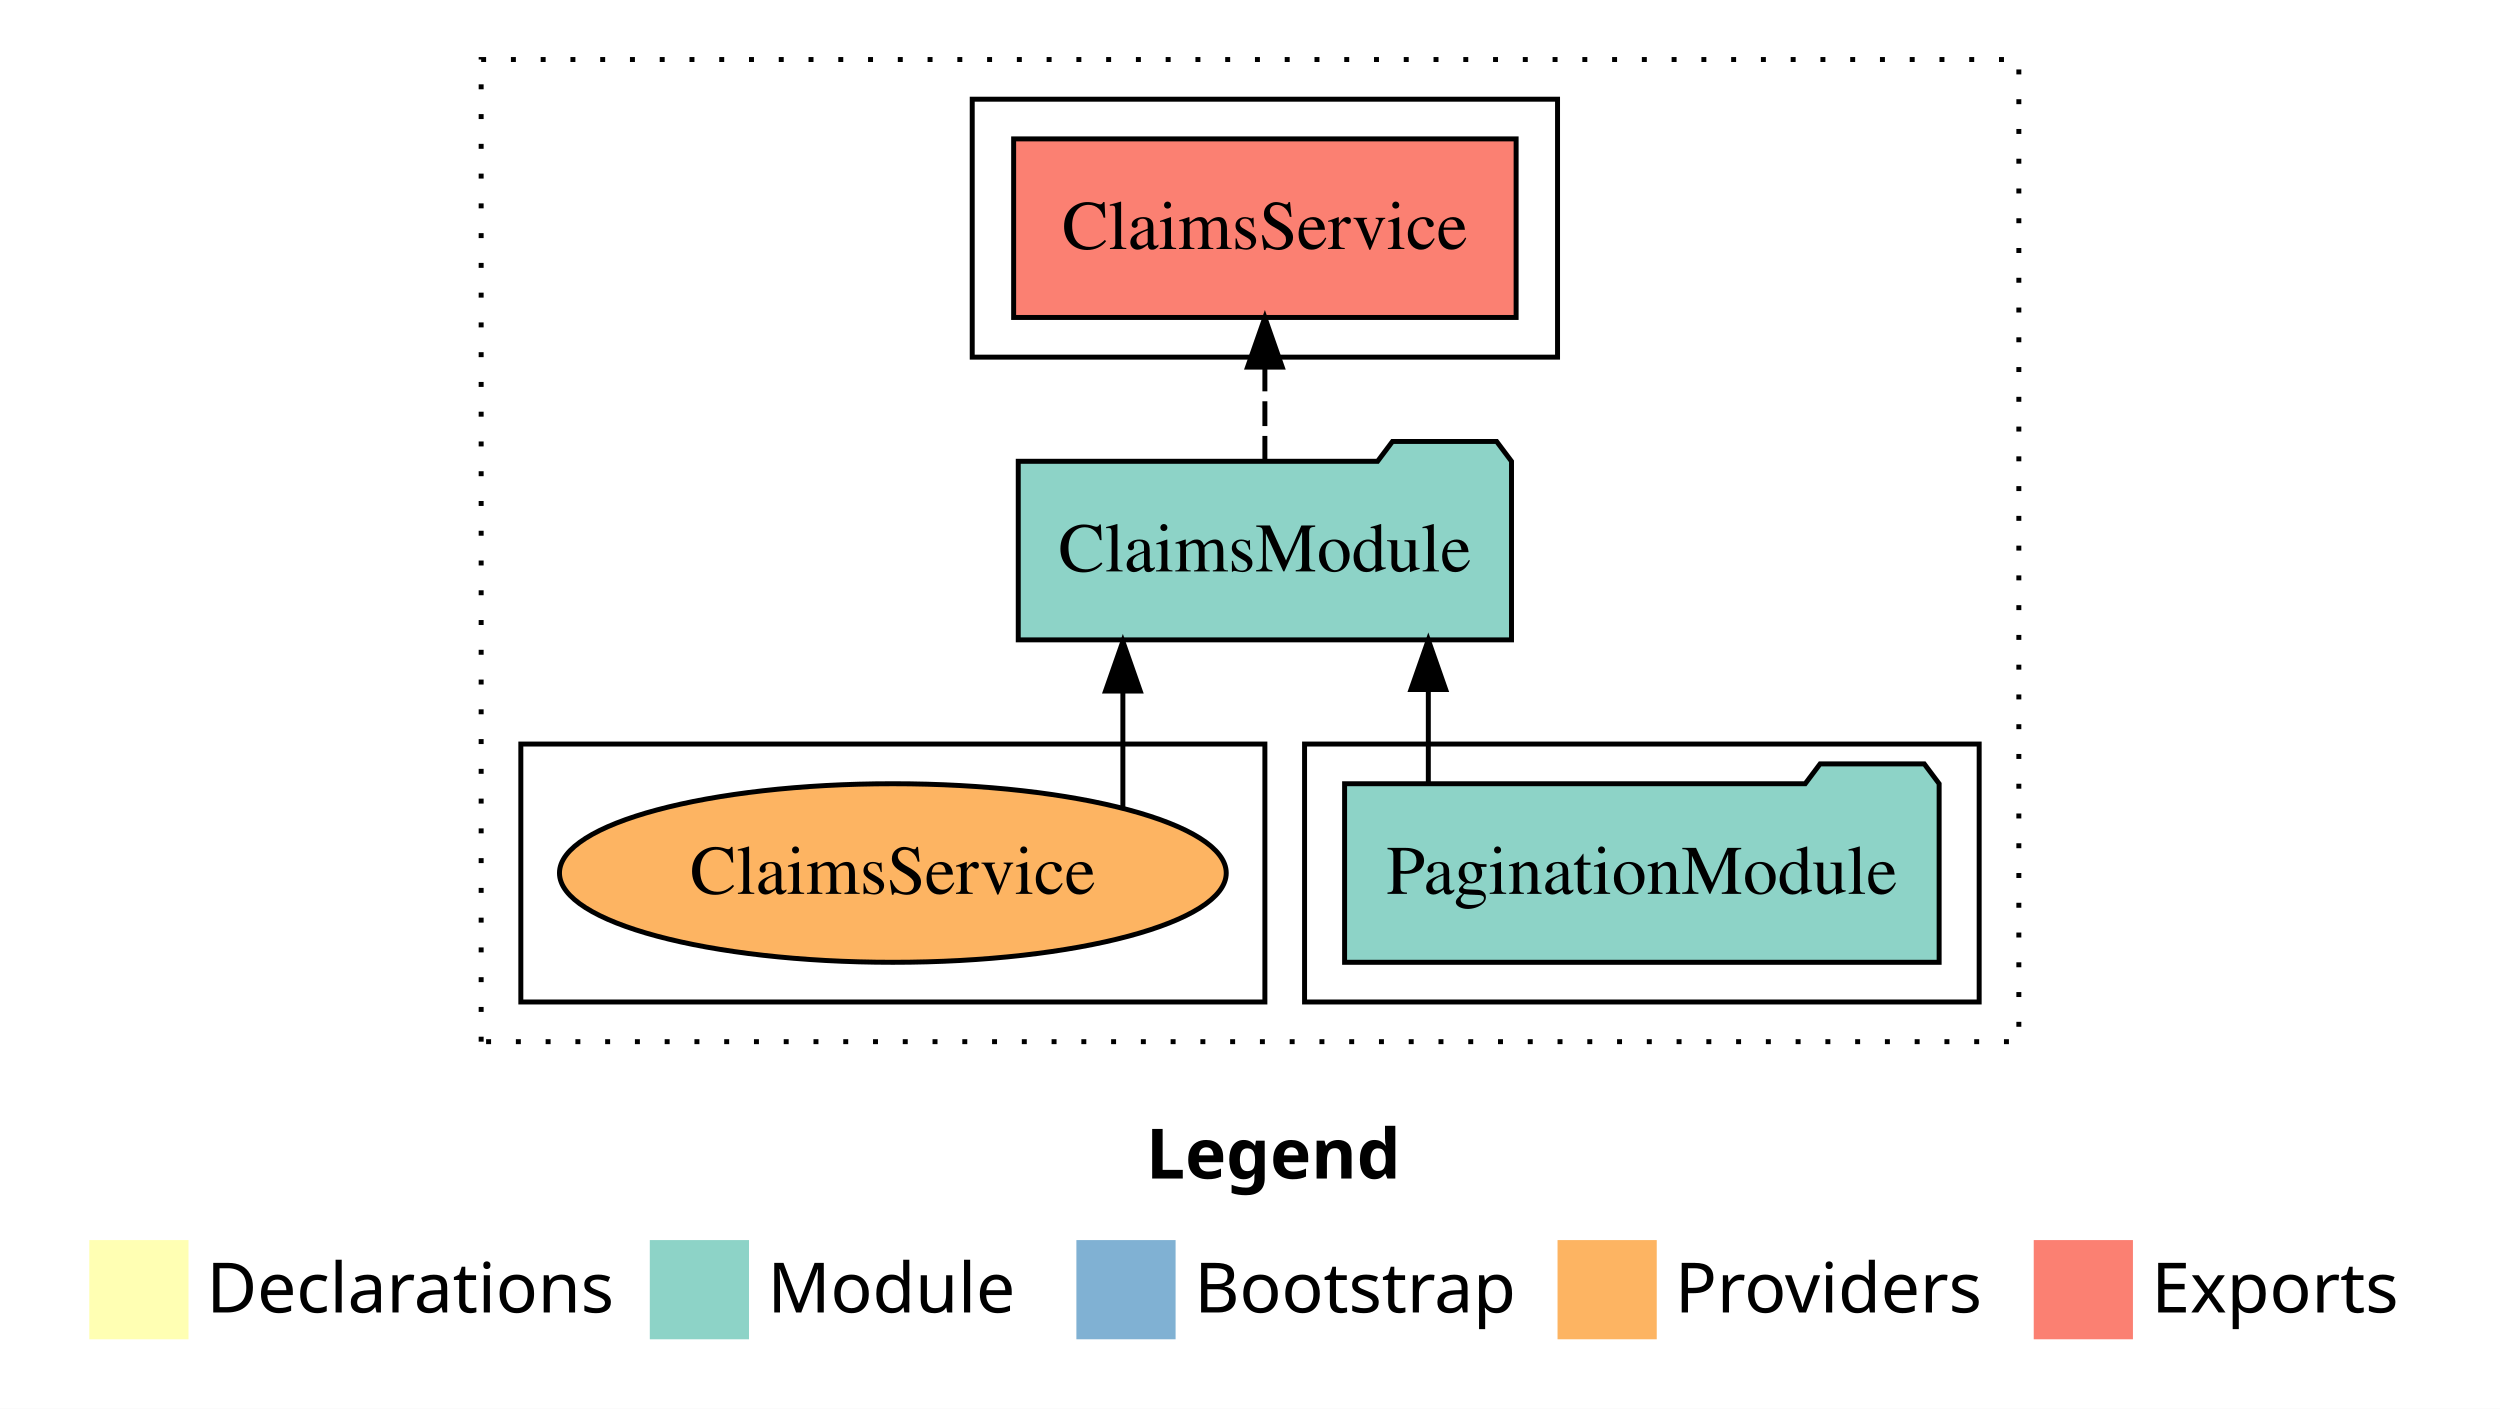
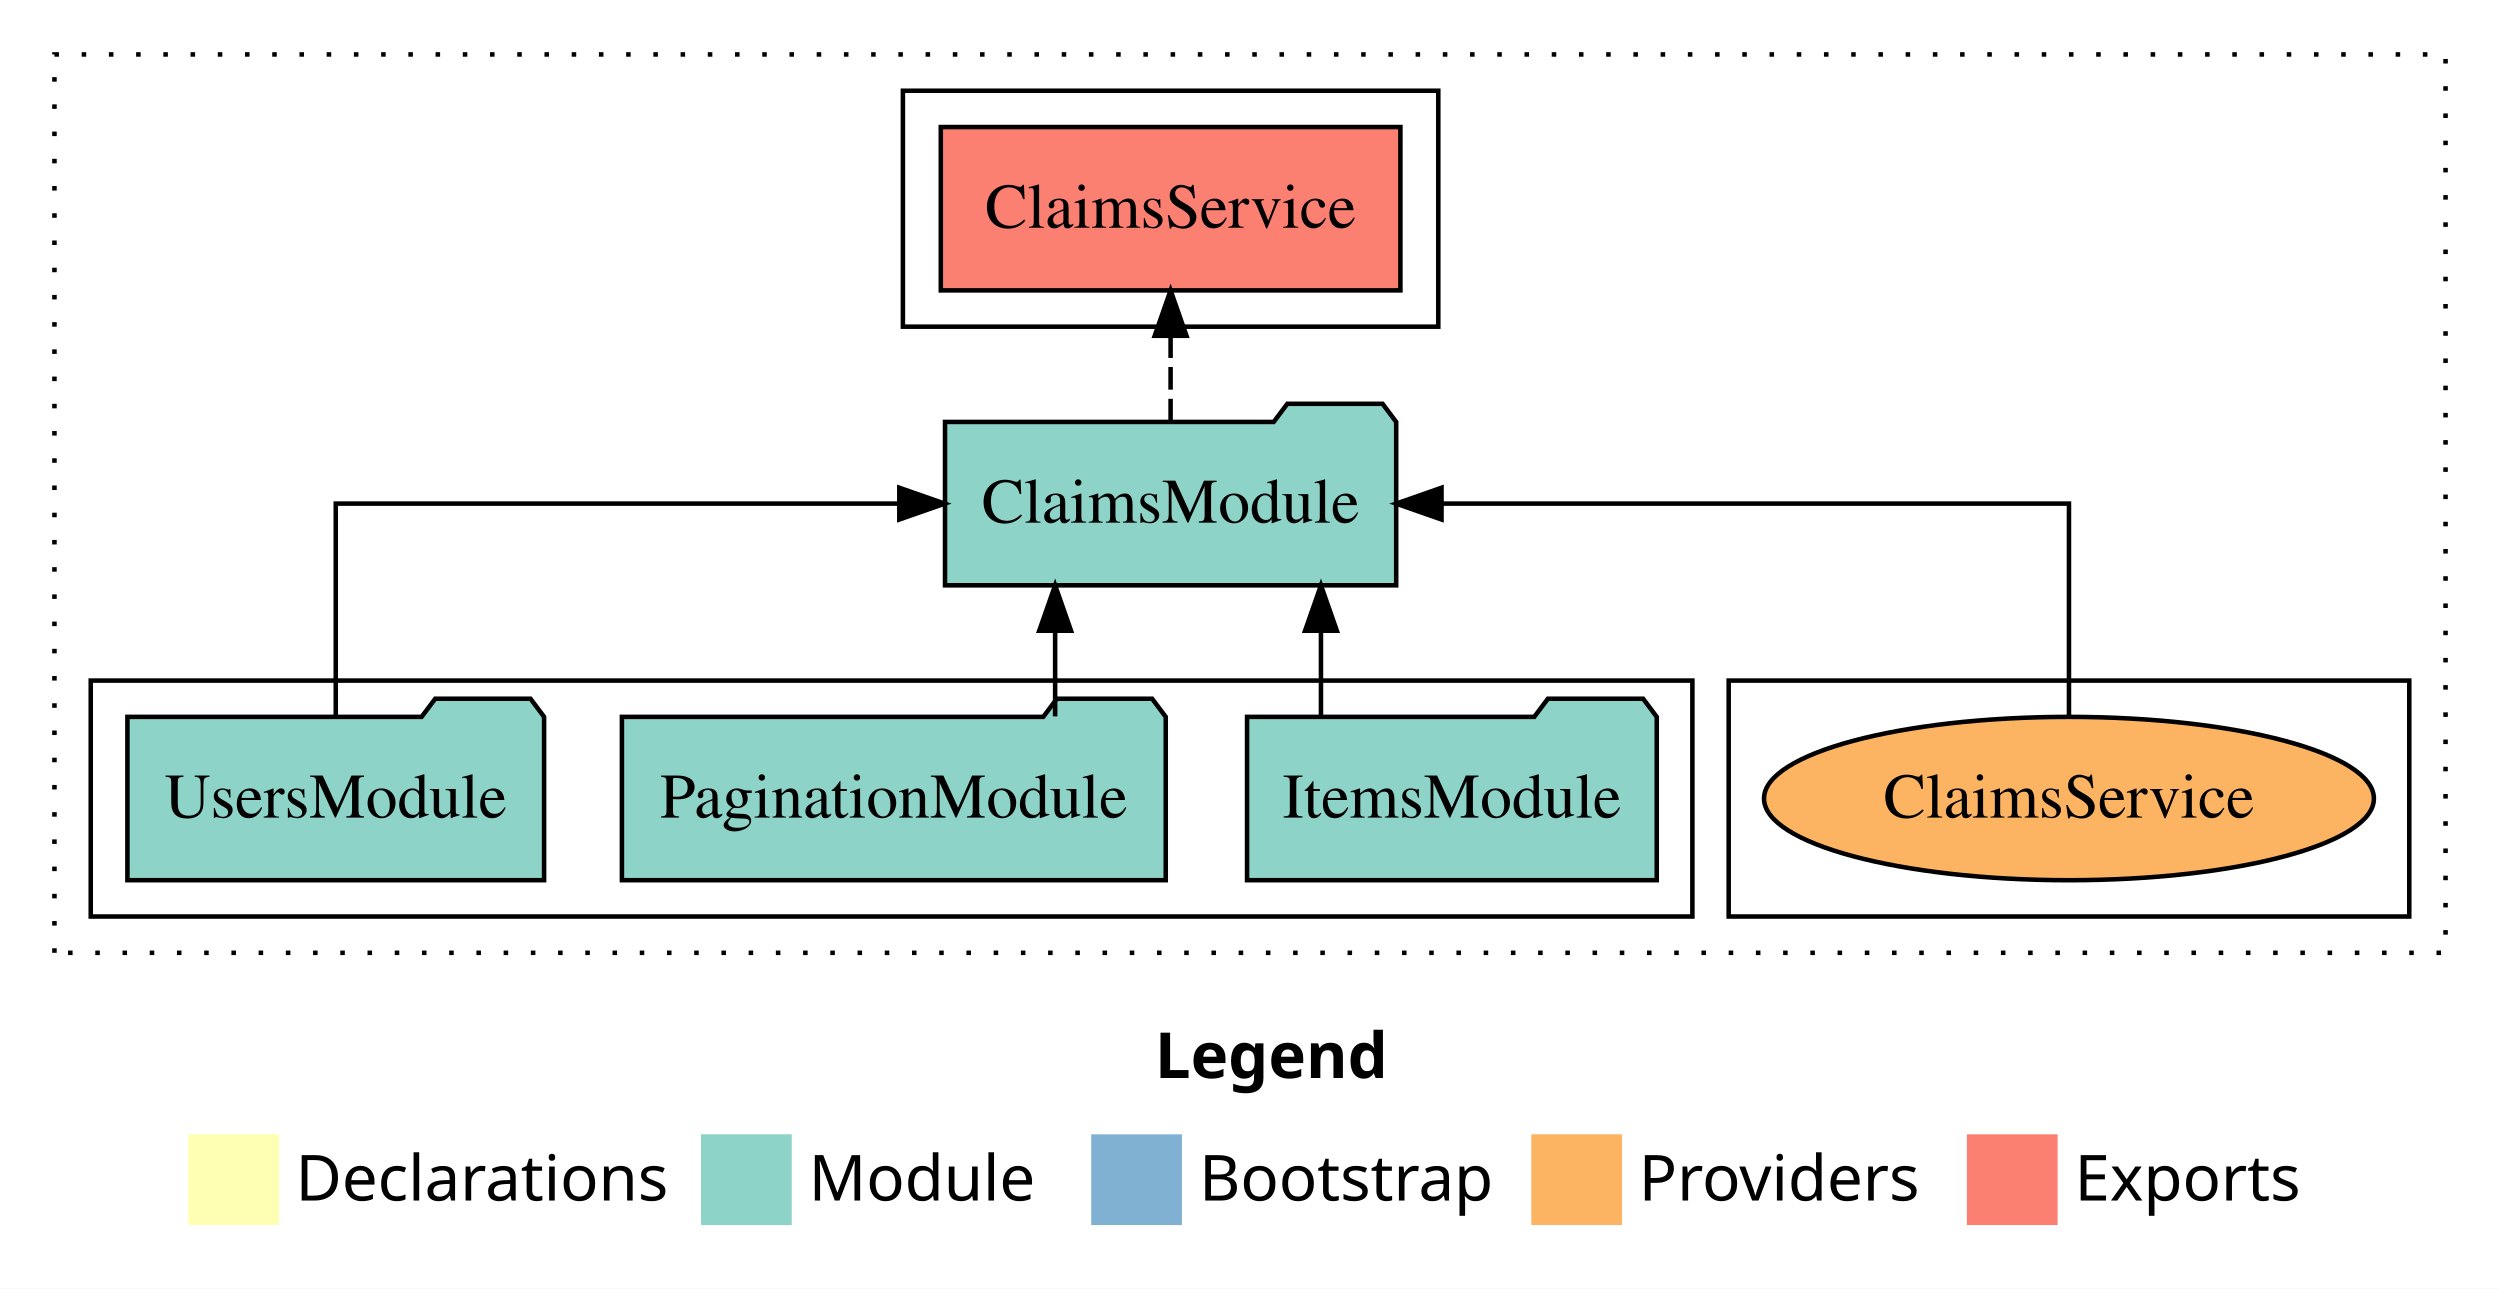
- <svg xmlns="http://www.w3.org/2000/svg" width="504pt" height="284pt" viewBox="0.00 0.00 504.00 284.00">
+ <svg xmlns="http://www.w3.org/2000/svg" width="551pt" height="284pt" viewBox="0.00 0.00 551.00 284.00">
  <g id="graph0" class="graph" transform="scale(1 1) rotate(0) translate(4 280)">
-     <polygon fill="white" stroke="transparent" points="-4,4 -4,-280 500,-280 500,4 -4,4" />
-     <text text-anchor="start" x="227.01" y="-42.4" font-family="Times-12" font-weight="bold" font-size="14.00">Legend</text>
-     <polygon fill="#ffffb3" stroke="transparent" points="14,-10 14,-30 34,-30 34,-10 14,-10" />
-     <text text-anchor="start" x="37.63" y="-15.4" font-family="Times-12" font-size="14.00">  Declarations</text>
-     <polygon fill="#8dd3c7" stroke="transparent" points="127,-10 127,-30 147,-30 147,-10 127,-10" />
-     <text text-anchor="start" x="150.73" y="-15.4" font-family="Times-12" font-size="14.00">  Module</text>
-     <polygon fill="#80b1d3" stroke="transparent" points="213,-10 213,-30 233,-30 233,-10 213,-10" />
-     <text text-anchor="start" x="236.78" y="-15.4" font-family="Times-12" font-size="14.00">  Bootstrap</text>
-     <polygon fill="#fdb462" stroke="transparent" points="310,-10 310,-30 330,-30 330,-10 310,-10" />
-     <text text-anchor="start" x="333.67" y="-15.4" font-family="Times-12" font-size="14.00">  Providers</text>
-     <polygon fill="#fb8072" stroke="transparent" points="406,-10 406,-30 426,-30 426,-10 406,-10" />
-     <text text-anchor="start" x="429.73" y="-15.4" font-family="Times-12" font-size="14.00">  Exports</text>
+     <polygon fill="white" stroke="transparent" points="-4,4 -4,-280 547,-280 547,4 -4,4" />
+     <text text-anchor="start" x="250.51" y="-42.4" font-family="Times-12" font-weight="bold" font-size="14.00">Legend</text>
+     <polygon fill="#ffffb3" stroke="transparent" points="37.5,-10 37.5,-30 57.5,-30 57.5,-10 37.5,-10" />
+     <text text-anchor="start" x="61.13" y="-15.4" font-family="Times-12" font-size="14.00">  Declarations</text>
+     <polygon fill="#8dd3c7" stroke="transparent" points="150.5,-10 150.5,-30 170.5,-30 170.5,-10 150.5,-10" />
+     <text text-anchor="start" x="174.23" y="-15.4" font-family="Times-12" font-size="14.00">  Module</text>
+     <polygon fill="#80b1d3" stroke="transparent" points="236.5,-10 236.5,-30 256.5,-30 256.5,-10 236.5,-10" />
+     <text text-anchor="start" x="260.28" y="-15.4" font-family="Times-12" font-size="14.00">  Bootstrap</text>
+     <polygon fill="#fdb462" stroke="transparent" points="333.5,-10 333.5,-30 353.5,-30 353.5,-10 333.5,-10" />
+     <text text-anchor="start" x="357.17" y="-15.4" font-family="Times-12" font-size="14.00">  Providers</text>
+     <polygon fill="#fb8072" stroke="transparent" points="429.5,-10 429.5,-30 449.5,-30 449.5,-10 429.5,-10" />
+     <text text-anchor="start" x="453.23" y="-15.4" font-family="Times-12" font-size="14.00">  Exports</text>
    <g id="clust1" class="cluster">
-       <polygon fill="none" stroke="black" stroke-dasharray="1,5" points="93,-70 93,-268 403,-268 403,-70 93,-70" />
+       <polygon fill="none" stroke="black" stroke-dasharray="1,5" points="8,-70 8,-268 535,-268 535,-70 8,-70" />
+     </g>
+     <g id="clust6" class="cluster">
+       <polygon fill="none" stroke="black" points="377,-78 377,-130 527,-130 527,-78 377,-78" />
    </g>
    <g id="clust3" class="cluster">
-       <polygon fill="none" stroke="black" points="259,-78 259,-130 395,-130 395,-78 259,-78" />
+       <polygon fill="none" stroke="black" points="16,-78 16,-130 369,-130 369,-78 16,-78" />
    </g>
    <g id="clust4" class="cluster">
-       <polygon fill="none" stroke="black" points="192,-208 192,-260 310,-260 310,-208 192,-208" />
-     </g>
-     <g id="clust6" class="cluster">
-       <polygon fill="none" stroke="black" points="101,-78 101,-130 251,-130 251,-78 101,-78" />
+       <polygon fill="none" stroke="black" points="195,-208 195,-260 313,-260 313,-208 195,-208" />
    </g>
    <g id="node1" class="node">
-       <polygon fill="#8dd3c7" stroke="black" points="386.93,-122 383.93,-126 362.93,-126 359.93,-122 267.07,-122 267.07,-86 386.93,-86 386.93,-122" />
-       <text text-anchor="middle" x="327" y="-99.8" font-family="Times,serif" font-size="14.00">PaginationModule</text>
+       <polygon fill="#8dd3c7" stroke="black" points="361.15,-122 358.15,-126 337.15,-126 334.15,-122 270.85,-122 270.85,-86 361.15,-86 361.15,-122" />
+       <text text-anchor="middle" x="316" y="-99.8" font-family="Times,serif" font-size="14.00">ItemsModule</text>
+     </g>
+     <g id="node4" class="node">
+       <polygon fill="#8dd3c7" stroke="black" points="303.72,-187 300.72,-191 279.72,-191 276.72,-187 204.28,-187 204.28,-151 303.72,-151 303.72,-187" />
+       <text text-anchor="middle" x="254" y="-164.8" font-family="Times,serif" font-size="14.00">ClaimsModule</text>
+     </g>
+     <g id="edge1" class="edge">
+       <path fill="none" stroke="black" d="M287.14,-122.11C287.14,-122.11 287.14,-140.99 287.14,-140.99" />
+       <polygon fill="black" stroke="black" points="283.64,-140.99 287.14,-150.99 290.64,-140.99 283.64,-140.99" />
    </g>
    <g id="node2" class="node">
-       <polygon fill="#8dd3c7" stroke="black" points="300.72,-187 297.72,-191 276.72,-191 273.72,-187 201.28,-187 201.28,-151 300.72,-151 300.72,-187" />
-       <text text-anchor="middle" x="251" y="-164.8" font-family="Times,serif" font-size="14.00">ClaimsModule</text>
+       <polygon fill="#8dd3c7" stroke="black" points="252.93,-122 249.93,-126 228.93,-126 225.93,-122 133.07,-122 133.07,-86 252.93,-86 252.93,-122" />
+       <text text-anchor="middle" x="193" y="-99.8" font-family="Times,serif" font-size="14.00">PaginationModule</text>
    </g>
-     <g id="edge1" class="edge">
-       <path fill="none" stroke="black" d="M283.95,-122.11C283.95,-122.11 283.95,-140.99 283.95,-140.99" />
-       <polygon fill="black" stroke="black" points="280.45,-140.99 283.95,-150.99 287.45,-140.99 280.45,-140.99" />
+     <g id="edge2" class="edge">
+       <path fill="none" stroke="black" d="M228.55,-122.11C228.55,-122.11 228.55,-140.99 228.55,-140.99" />
+       <polygon fill="black" stroke="black" points="225.05,-140.99 228.55,-150.99 232.05,-140.99 225.05,-140.99" />
    </g>
    <g id="node3" class="node">
-       <polygon fill="#fb8072" stroke="black" points="301.65,-252 200.35,-252 200.35,-216 301.65,-216 301.65,-252" />
-       <text text-anchor="middle" x="251" y="-229.8" font-family="Times,serif" font-size="14.00">ClaimsService </text>
-     </g>
-     <g id="edge2" class="edge">
-       <path fill="none" stroke="black" stroke-dasharray="5,2" d="M251,-187.11C251,-187.11 251,-205.99 251,-205.99" />
-       <polygon fill="black" stroke="black" points="247.5,-205.99 251,-215.99 254.5,-205.99 247.5,-205.99" />
-     </g>
-     <g id="node4" class="node">
-       <ellipse fill="#fdb462" stroke="black" cx="176" cy="-104" rx="67.21" ry="18" />
-       <text text-anchor="middle" x="176" y="-99.8" font-family="Times,serif" font-size="14.00">ClaimsService</text>
+       <polygon fill="#8dd3c7" stroke="black" points="115.92,-122 112.92,-126 91.92,-126 88.92,-122 24.08,-122 24.08,-86 115.92,-86 115.92,-122" />
+       <text text-anchor="middle" x="70" y="-99.8" font-family="Times,serif" font-size="14.00">UsersModule</text>
    </g>
    <g id="edge3" class="edge">
-       <path fill="none" stroke="black" d="M222.37,-117.15C222.37,-117.15 222.37,-140.69 222.37,-140.69" />
-       <polygon fill="black" stroke="black" points="218.87,-140.69 222.37,-150.69 225.87,-140.69 218.87,-140.69" />
+       <path fill="none" stroke="black" d="M70,-122.11C70,-141.34 70,-169 70,-169 70,-169 194.21,-169 194.21,-169" />
+       <polygon fill="black" stroke="black" points="194.21,-172.5 204.21,-169 194.21,-165.5 194.21,-172.5" />
+     </g>
+     <g id="node5" class="node">
+       <polygon fill="#fb8072" stroke="black" points="304.65,-252 203.35,-252 203.35,-216 304.65,-216 304.65,-252" />
+       <text text-anchor="middle" x="254" y="-229.8" font-family="Times,serif" font-size="14.00">ClaimsService </text>
+     </g>
+     <g id="edge4" class="edge">
+       <path fill="none" stroke="black" stroke-dasharray="5,2" d="M254,-187.11C254,-187.11 254,-205.99 254,-205.99" />
+       <polygon fill="black" stroke="black" points="250.5,-205.99 254,-215.99 257.5,-205.99 250.5,-205.99" />
+     </g>
+     <g id="node6" class="node">
+       <ellipse fill="#fdb462" stroke="black" cx="452" cy="-104" rx="67.21" ry="18" />
+       <text text-anchor="middle" x="452" y="-99.8" font-family="Times,serif" font-size="14.00">ClaimsService</text>
+     </g>
+     <g id="edge5" class="edge">
+       <path fill="none" stroke="black" d="M452,-122.11C452,-141.34 452,-169 452,-169 452,-169 313.71,-169 313.71,-169" />
+       <polygon fill="black" stroke="black" points="313.71,-165.5 303.71,-169 313.71,-172.5 313.71,-165.5" />
    </g>
  </g>
</svg>
